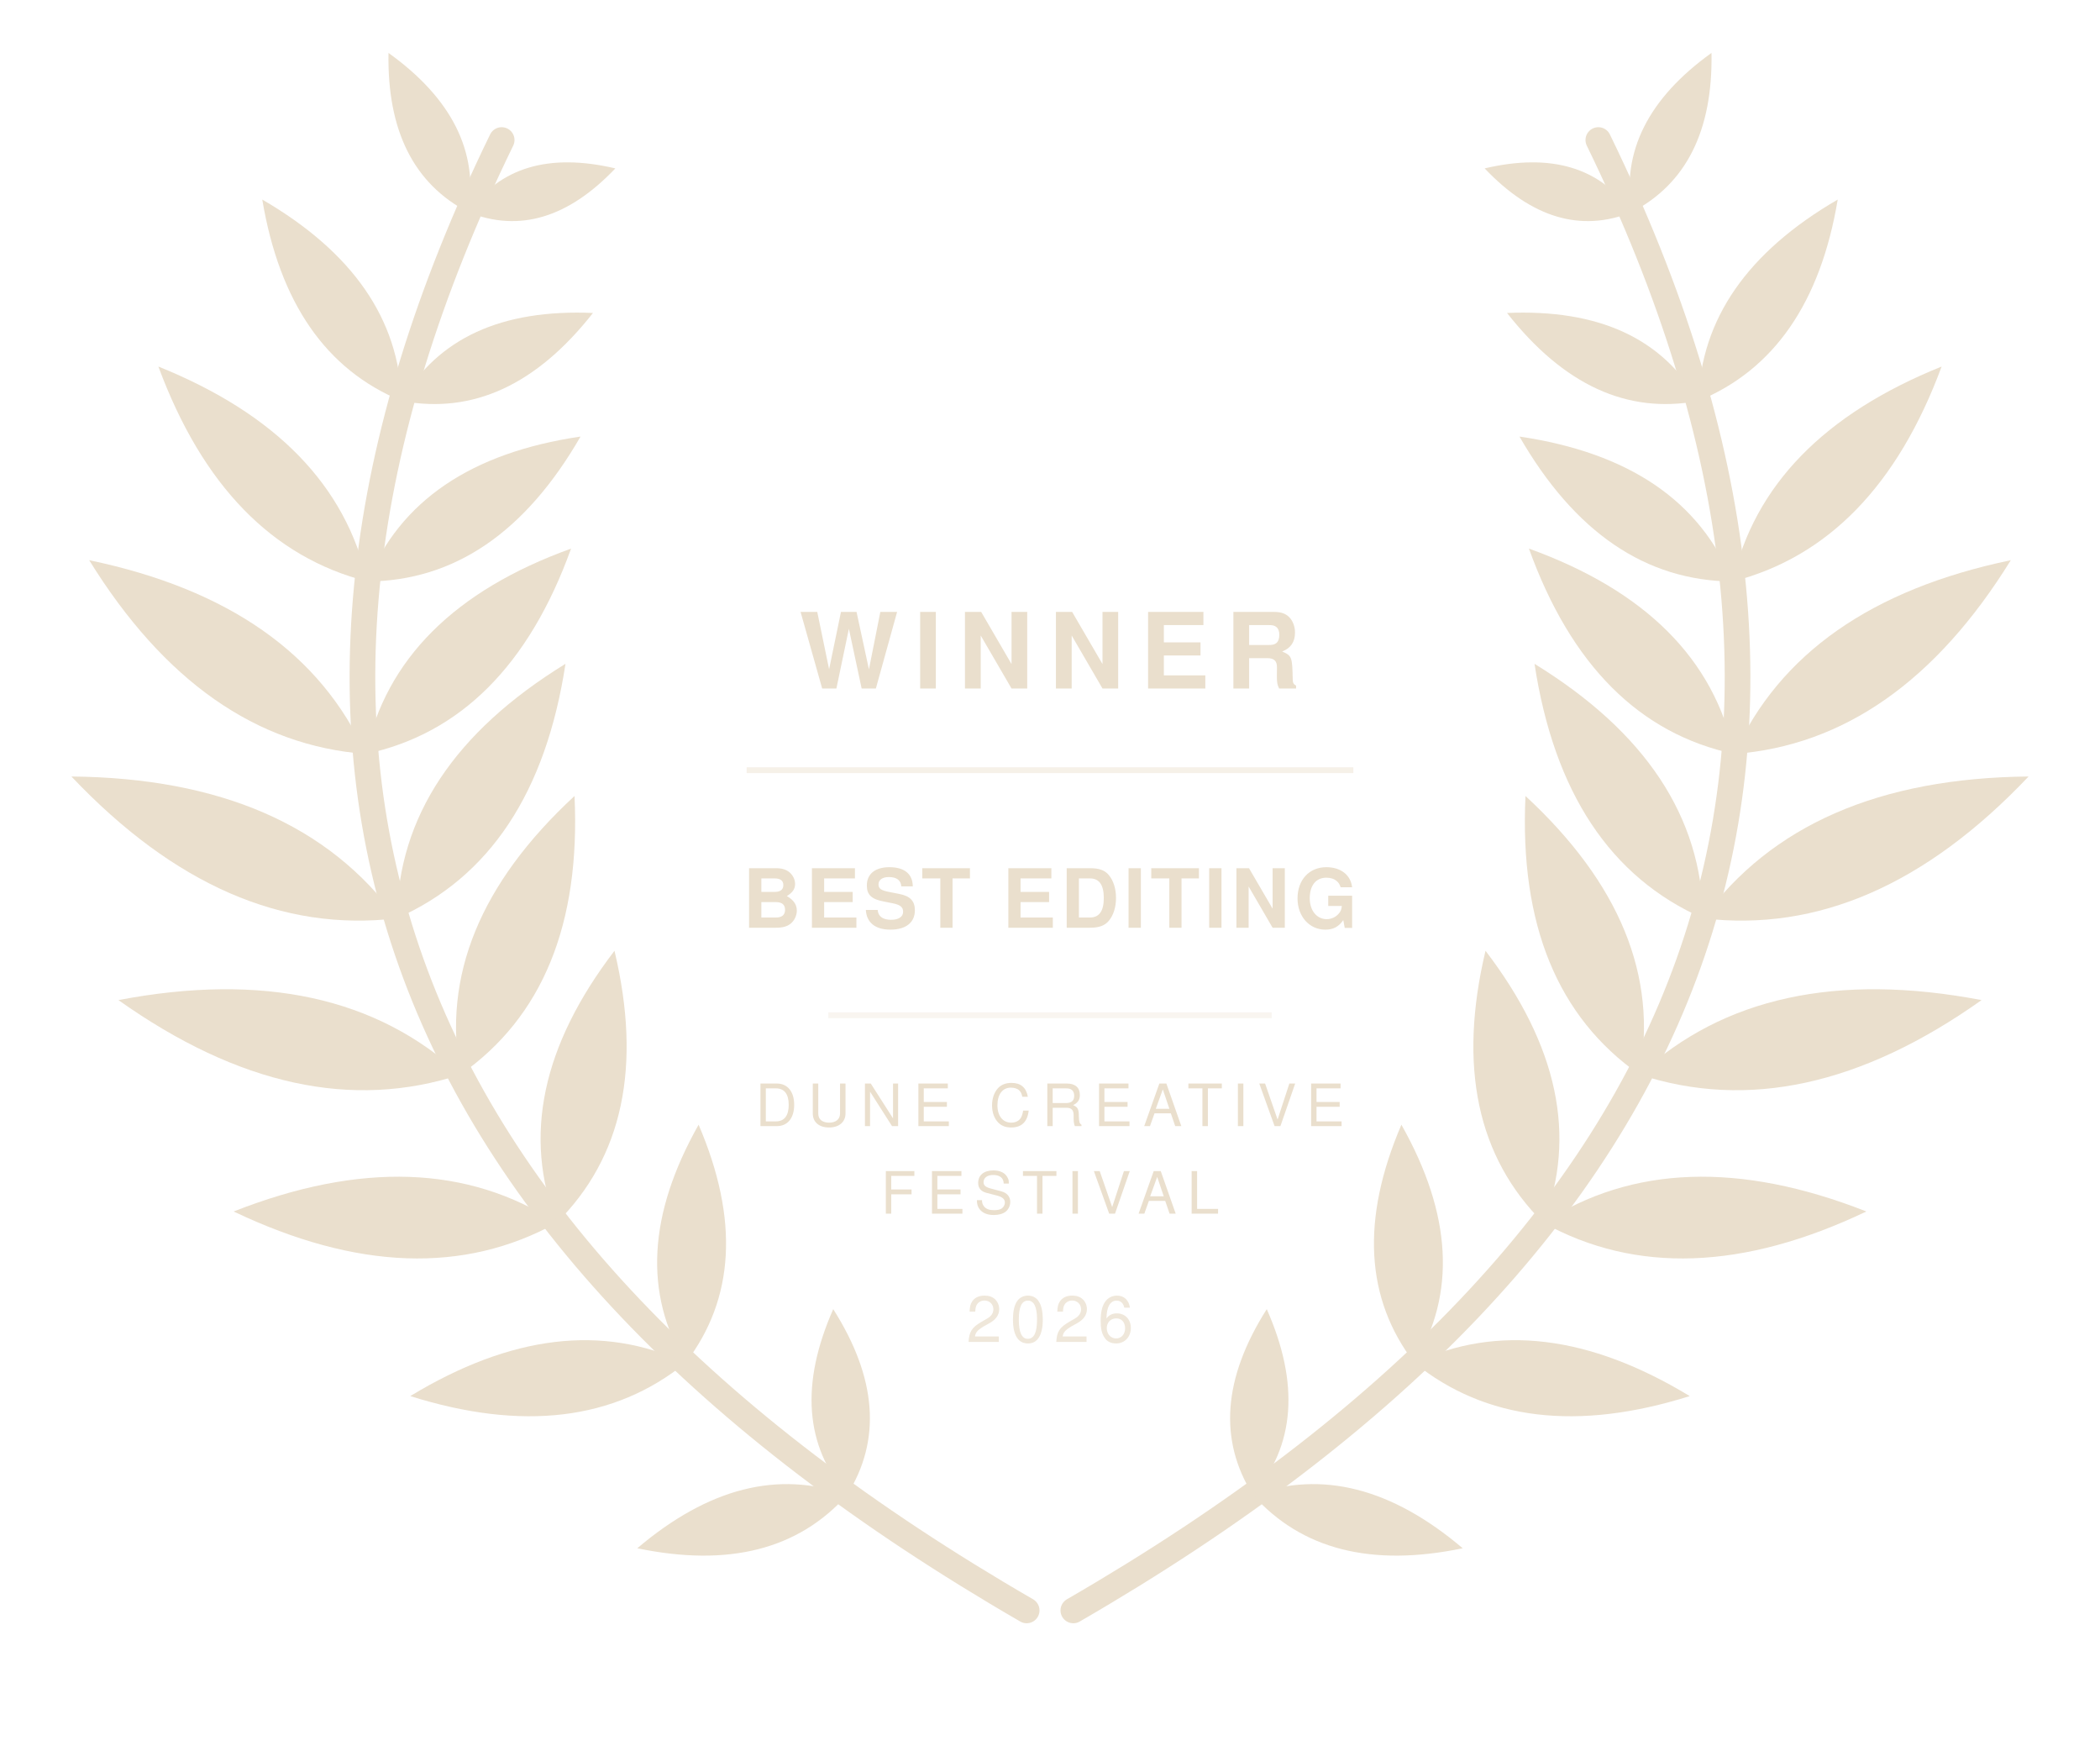
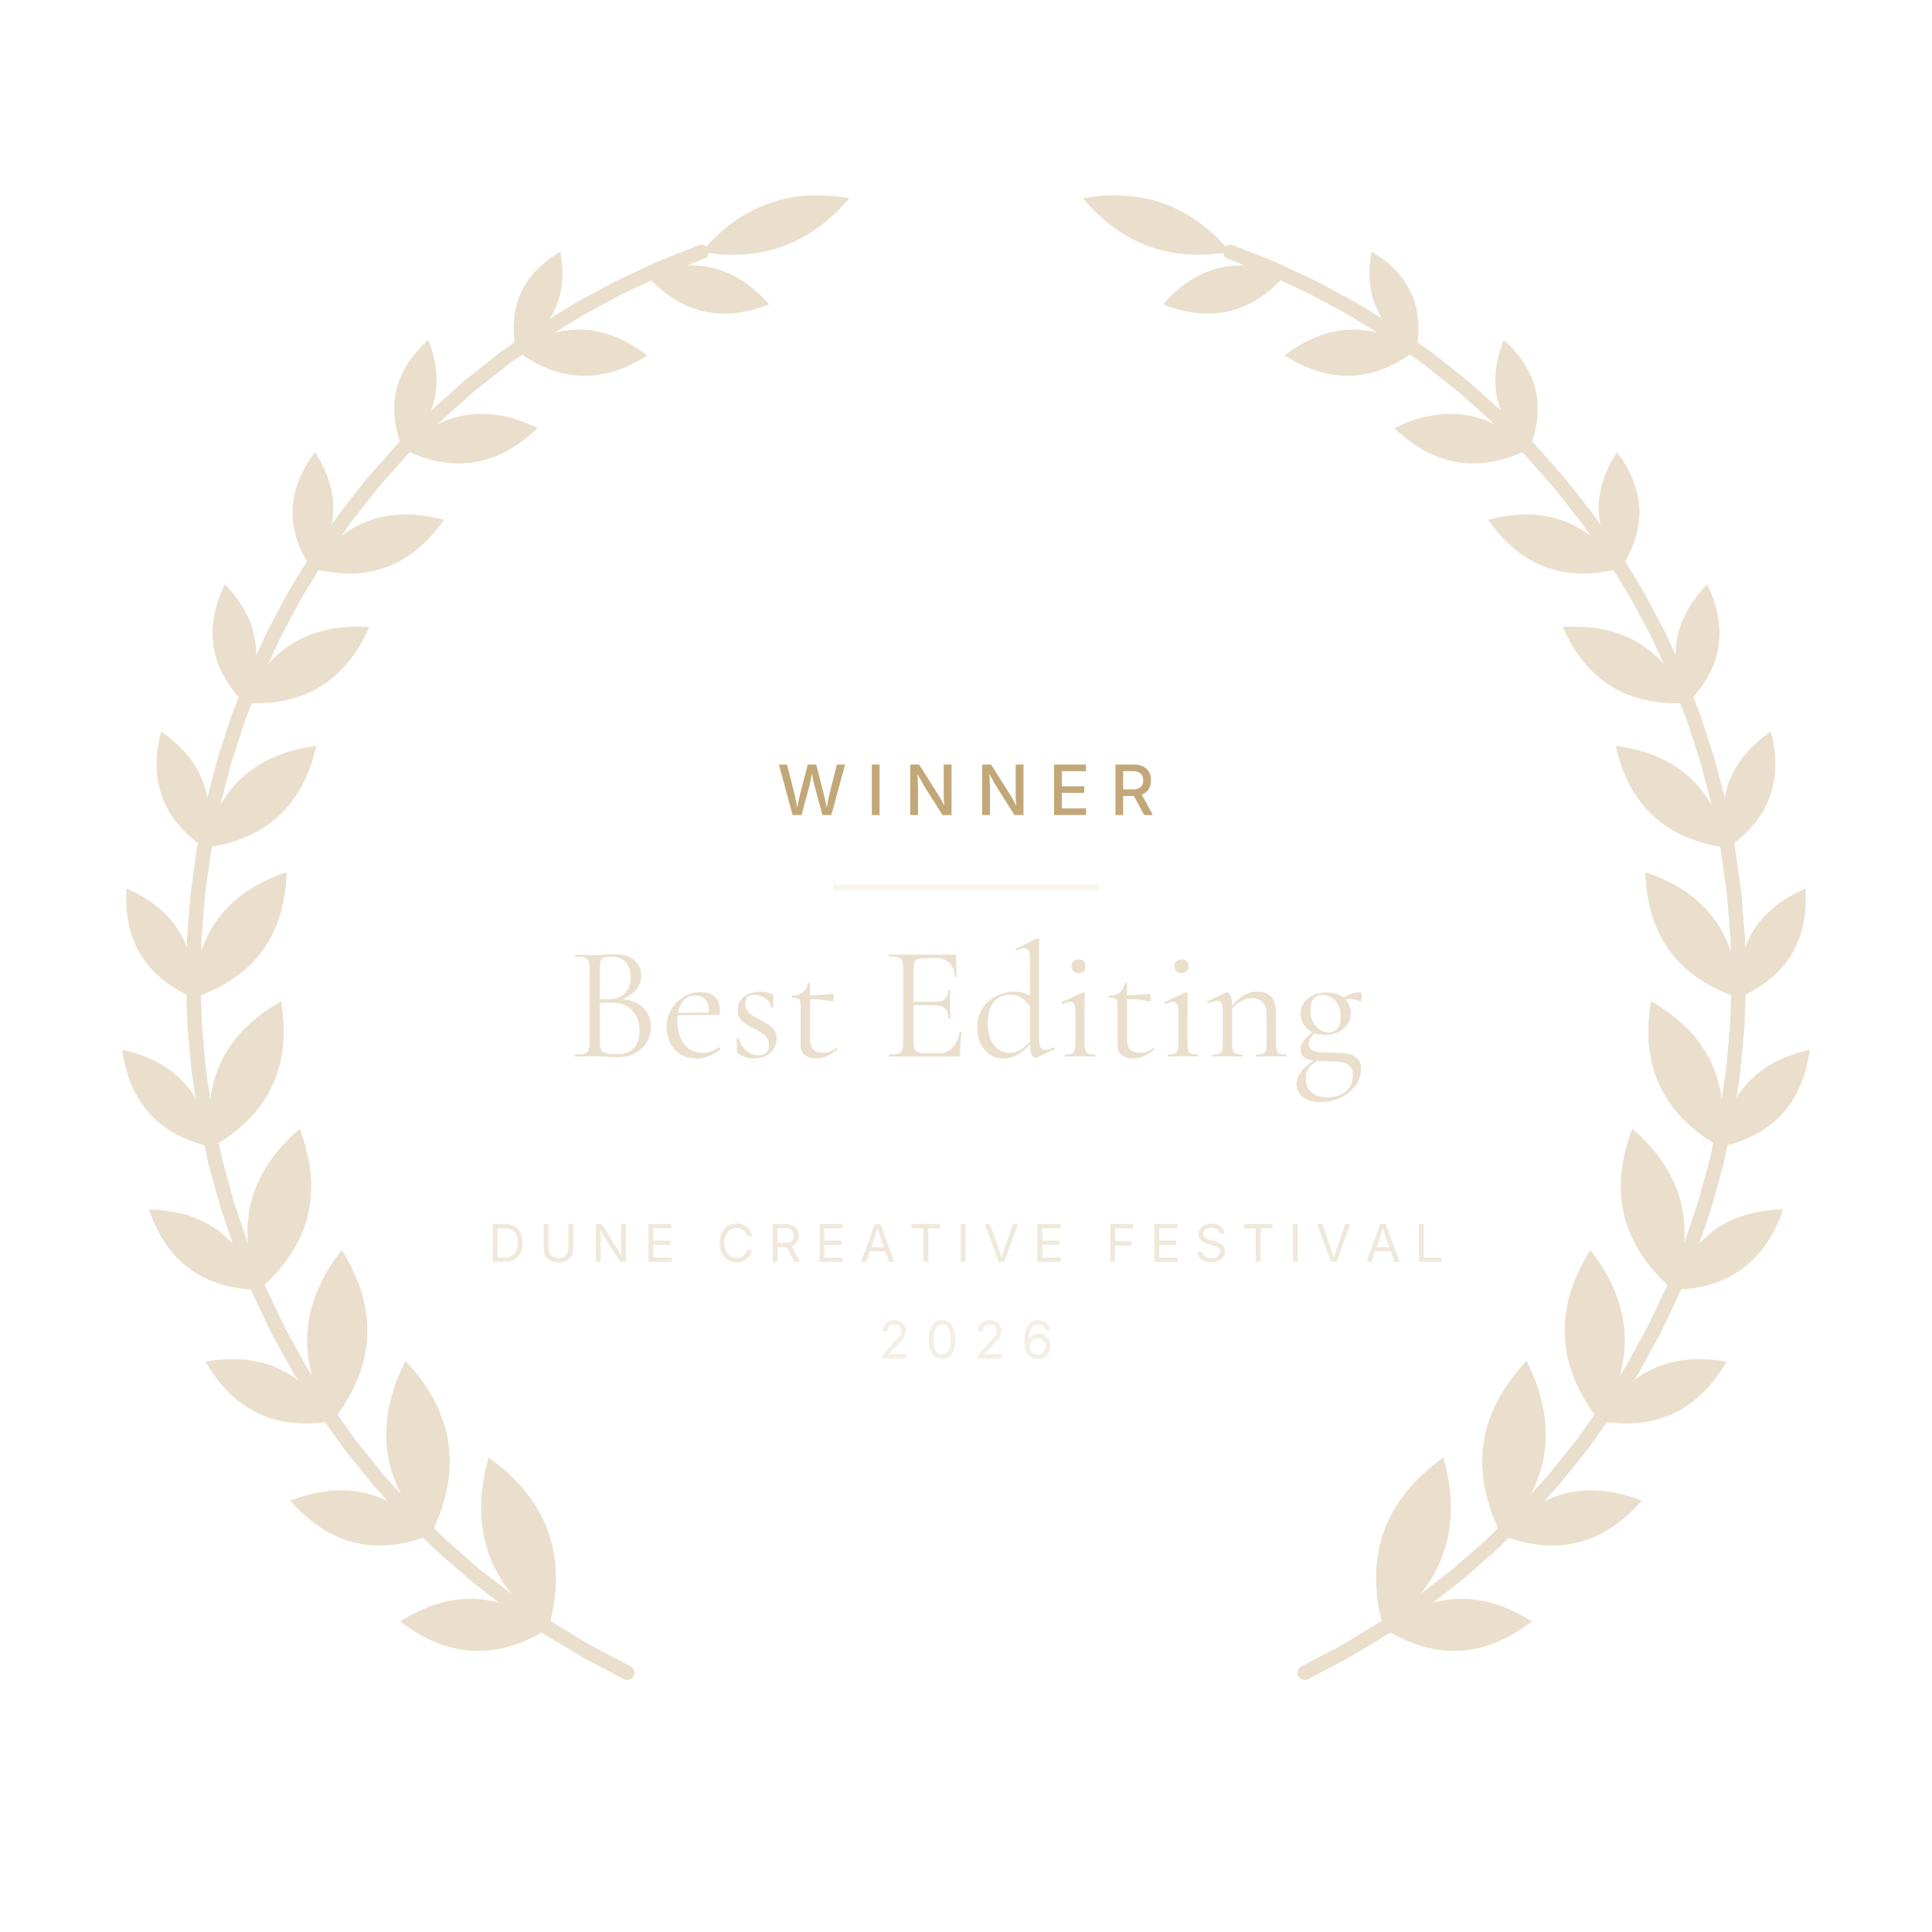
- <svg xmlns="http://www.w3.org/2000/svg" viewBox="0 0 360 300" role="img" aria-label="WINNER — Best Editing, DUNE CREATIVE FESTIVAL 2026">
-   <style>
-     text{text-anchor:middle;font-family:Helvetica,Arial,sans-serif;fill:currentColor}
-     .st{font-size:18px;font-weight:700;letter-spacing:2.6px}
-     .aw{font-size:14px;font-weight:700;letter-spacing:.7px}
-     .fe{font-size:10px;font-weight:400;letter-spacing:1.8px}
-     .yr{font-size:11px;font-weight:400;letter-spacing:1.4px;opacity:.75}
-   </style>
-   <g color="#EADFCD">
-     <path d="M176,276 Q10,180 86,24" fill="none" stroke="currentColor" stroke-width="4.4" stroke-linecap="round" />
-     <path d="M145.22,256.20 Q132.71,270.24 109.25,265.35 Q127.52,249.85 145.22,256.20Z" fill="currentColor" />
-     <path d="M145.22,256.20 Q134.36,243.57 142.84,224.37 Q154.08,242.09 145.22,256.20Z" fill="currentColor" />
-     <path d="M117.53,233.58 Q99.20,248.35 70.33,239.27 Q96.21,223.58 117.53,233.58Z" fill="currentColor" />
-     <path d="M117.53,233.58 Q106.76,215.79 119.76,192.76 Q130.18,217.07 117.53,233.58Z" fill="currentColor" />
-     <path d="M95.43,209.57 Q71.68,222.70 40.05,207.63 Q72.66,194.81 95.43,209.57Z" fill="currentColor" />
-     <path d="M95.43,209.57 Q86.76,187.26 105.34,162.95 Q112.42,192.71 95.43,209.57Z" fill="currentColor" />
-     <path d="M78.93,184.17 Q51.15,193.28 20.30,171.40 Q57.46,164.33 78.93,184.17Z" fill="currentColor" />
-     <path d="M78.93,184.17 Q74.26,158.84 98.49,136.42 Q100.03,169.40 78.93,184.17Z" fill="currentColor" />
-     <path d="M68.02,157.39 Q38.61,160.90 12.24,133.08 Q50.57,133.45 68.02,157.39Z" fill="currentColor" />
-     <path d="M68.02,157.39 Q68.43,131.29 96.94,113.77 Q91.89,146.85 68.02,157.39Z" fill="currentColor" />
-     <path d="M62.70,129.22 Q34.52,127.08 15.29,96.01 Q51.06,103.46 62.70,129.22Z" fill="currentColor" />
-     <path d="M62.70,129.22 Q67.91,104.85 97.90,94.02 Q87.07,124.02 62.70,129.22Z" fill="currentColor" />
-     <path d="M62.98,99.66 Q38.47,93.39 27.15,62.82 Q57.39,74.99 62.98,99.66Z" fill="currentColor" />
-     <path d="M62.98,99.66 Q71.35,78.97 99.52,74.82 Q85.30,99.49 62.98,99.66Z" fill="currentColor" />
-     <path d="M68.85,68.71 Q49.41,60.72 44.96,34.20 Q68.21,47.71 68.85,68.71Z" fill="currentColor" />
-     <path d="M68.85,68.71 Q78.13,52.62 101.65,53.64 Q87.11,72.15 68.85,68.71Z" fill="currentColor" />
-     <path d="M80.31,36.38 Q66.25,29.08 66.60,9.07 Q82.86,20.75 80.31,36.38Z" fill="currentColor" />
-     <path d="M80.31,36.38 Q88.38,24.85 105.49,28.86 Q93.38,41.59 80.31,36.38Z" fill="currentColor" />
-     <g transform="translate(360,0) scale(-1,1)">
-       <path d="M176,276 Q10,180 86,24" fill="none" stroke="currentColor" stroke-width="4.4" stroke-linecap="round" />
-       <path d="M145.22,256.20 Q132.71,270.24 109.25,265.35 Q127.52,249.85 145.22,256.20Z" fill="currentColor" />
-       <path d="M145.22,256.20 Q134.36,243.57 142.84,224.37 Q154.08,242.09 145.22,256.20Z" fill="currentColor" />
-       <path d="M117.53,233.58 Q99.20,248.35 70.33,239.27 Q96.21,223.58 117.53,233.58Z" fill="currentColor" />
-       <path d="M117.53,233.58 Q106.76,215.79 119.76,192.76 Q130.18,217.07 117.53,233.58Z" fill="currentColor" />
-       <path d="M95.43,209.57 Q71.68,222.70 40.05,207.63 Q72.66,194.81 95.43,209.57Z" fill="currentColor" />
-       <path d="M95.43,209.57 Q86.76,187.26 105.34,162.95 Q112.42,192.71 95.43,209.57Z" fill="currentColor" />
-       <path d="M78.93,184.17 Q51.15,193.28 20.30,171.40 Q57.46,164.33 78.93,184.17Z" fill="currentColor" />
-       <path d="M78.93,184.17 Q74.26,158.84 98.49,136.42 Q100.03,169.40 78.93,184.17Z" fill="currentColor" />
-       <path d="M68.02,157.39 Q38.61,160.90 12.24,133.08 Q50.57,133.45 68.02,157.39Z" fill="currentColor" />
-       <path d="M68.02,157.39 Q68.43,131.29 96.94,113.77 Q91.89,146.85 68.02,157.39Z" fill="currentColor" />
-       <path d="M62.70,129.22 Q34.52,127.08 15.29,96.01 Q51.06,103.46 62.70,129.22Z" fill="currentColor" />
-       <path d="M62.70,129.22 Q67.91,104.85 97.90,94.02 Q87.07,124.02 62.70,129.22Z" fill="currentColor" />
-       <path d="M62.98,99.66 Q38.47,93.39 27.15,62.82 Q57.39,74.99 62.98,99.66Z" fill="currentColor" />
-       <path d="M62.98,99.66 Q71.35,78.97 99.52,74.82 Q85.30,99.49 62.98,99.66Z" fill="currentColor" />
-       <path d="M68.85,68.71 Q49.41,60.72 44.96,34.20 Q68.21,47.71 68.85,68.71Z" fill="currentColor" />
-       <path d="M68.85,68.71 Q78.13,52.62 101.65,53.64 Q87.11,72.15 68.85,68.71Z" fill="currentColor" />
-       <path d="M80.31,36.38 Q66.25,29.08 66.60,9.07 Q82.86,20.75 80.31,36.38Z" fill="currentColor" />
-       <path d="M80.31,36.38 Q88.38,24.85 105.49,28.86 Q93.38,41.59 80.31,36.38Z" fill="currentColor" />
-     </g>
-     <text x="180" y="118" class="st">WINNER</text>
-     <line x1="128" y1="132" x2="232" y2="132" stroke="currentColor" stroke-width="1" opacity=".45" />
-     <text x="180" y="159" class="aw">BEST EDITING</text>
-     <line x1="142" y1="174" x2="218" y2="174" stroke="currentColor" stroke-width="1" opacity=".3" />
-     <text x="180" y="193" class="fe">DUNE CREATIVE</text>
-     <text x="180" y="208" class="fe">FESTIVAL</text>
-     <text x="180" y="230" class="yr">2026</text>
-   </g>
+ <svg xmlns="http://www.w3.org/2000/svg" viewBox="0 0 320 320" role="img" aria-label="Winner, Best Editing, Dune Creative Festival 2026">
+   <path d="M103.89,277.05 L97.26,273.57 L90.85,269.71 L84.67,265.49 L78.75,260.91 L73.11,255.99 L67.77,250.76 L62.74,245.21 L58.04,239.39 L53.70,233.30 L49.71,226.96 L46.10,220.41 L42.89,213.65 L40.07,206.72 L37.66,199.64 L35.67,192.42 L34.10,185.11 L32.97,177.71 L32.27,170.26 L32.00,162.78 L32.18,155.30 L32.79,147.84 L33.83,140.43 L35.31,133.10 L37.21,125.86 L39.53,118.75 L42.26,111.78 L45.40,104.99 L48.93,98.39 L52.83,92.01 L57.11,85.86 L61.73,79.98 L66.69,74.38 L71.97,69.08 L77.55,64.09 L83.41,59.44 L89.54,55.14 L95.90,51.20 L102.49,47.65 L109.27,44.48 L116.22,41.72" fill="none" stroke="#EADFCD" stroke-width="2.4" stroke-linecap="round" />
+   <path d="M90.85,269.71 Q95.80,252.09 80.93,241.40 Q75.98,259.03 90.85,269.71Z" fill="#EADFCD" />
+   <path d="M90.85,269.71 Q78.97,260.53 66.28,268.55 Q78.16,277.73 90.85,269.71Z" fill="#EADFCD" />
+   <path d="M71.30,254.28 Q79.34,238.39 67.17,225.39 Q59.12,241.28 71.30,254.28Z" fill="#EADFCD" />
+   <path d="M71.30,254.28 Q61.69,243.28 48.07,248.55 Q57.68,259.55 71.30,254.28Z" fill="#EADFCD" />
+   <path d="M55.11,235.36 Q65.77,221.72 56.61,207.03 Q45.94,220.67 55.11,235.36Z" fill="#EADFCD" />
+   <path d="M55.11,235.36 Q48.01,223.06 34.03,225.52 Q41.12,237.81 55.11,235.36Z" fill="#EADFCD" />
+   <path d="M42.89,213.65 Q55.61,202.67 49.64,186.95 Q36.92,197.94 42.89,213.65Z" fill="#EADFCD" />
+   <path d="M42.89,213.65 Q38.44,200.60 24.66,200.31 Q29.10,213.36 42.89,213.65Z" fill="#EADFCD" />
+   <path d="M35.10,190.00 Q49.28,181.93 46.55,165.84 Q32.37,173.91 35.10,190.00Z" fill="#EADFCD" />
+   <path d="M35.10,190.00 Q33.32,176.74 20.25,173.87 Q22.03,187.13 35.10,190.00Z" fill="#EADFCD" />
+   <path d="M32.04,165.28 Q47.04,160.27 47.47,144.46 Q32.47,149.47 32.04,165.28Z" fill="#EADFCD" />
+   <path d="M32.04,165.28 Q32.84,152.33 20.95,147.16 Q20.15,160.10 32.04,165.28Z" fill="#EADFCD" />
+   <path d="M33.83,140.43 Q49.02,138.49 52.39,123.55 Q37.20,125.49 33.83,140.43Z" fill="#EADFCD" />
+   <path d="M33.83,140.43 Q37.01,128.29 26.69,121.14 Q23.51,133.28 33.83,140.43Z" fill="#EADFCD" />
+   <path d="M40.40,116.41 Q55.18,117.40 61.17,103.86 Q46.39,102.86 40.40,116.41Z" fill="#EADFCD" />
+   <path d="M40.40,116.41 Q45.69,105.48 37.24,96.76 Q31.94,107.69 40.40,116.41Z" fill="#EADFCD" />
+   <path d="M51.49,94.11 Q65.31,97.82 73.53,86.10 Q59.71,82.39 51.49,94.11Z" fill="#EADFCD" />
+   <path d="M51.49,94.11 Q58.56,84.74 52.17,74.89 Q45.10,84.26 51.49,94.11Z" fill="#EADFCD" />
+   <path d="M66.69,74.38 Q79.09,80.48 89.06,70.91 Q76.66,64.82 66.69,74.38Z" fill="#EADFCD" />
+   <path d="M66.69,74.38 Q75.14,66.83 70.93,56.31 Q62.49,63.86 66.69,74.38Z" fill="#EADFCD" />
+   <path d="M85.43,57.97 Q96.01,66.05 107.23,58.87 Q96.64,50.79 85.43,57.97Z" fill="#EADFCD" />
+   <path d="M85.43,57.97 Q94.82,52.40 92.81,41.67 Q83.41,47.23 85.43,57.97Z" fill="#EADFCD" />
+   <path d="M106.99,45.49 Q115.48,55.10 127.40,50.41 Q118.92,40.81 106.99,45.49Z" fill="#EADFCD" />
+   <path d="M116.22,41.72 Q131.00,44.32 140.65,32.83 Q125.87,30.23 116.22,41.72Z" fill="#EADFCD" />
+   <path d="M216.11,277.05 L222.74,273.57 L229.15,269.71 L235.33,265.49 L241.25,260.91 L246.89,255.99 L252.23,250.76 L257.26,245.21 L261.96,239.39 L266.30,233.30 L270.29,226.96 L273.90,220.41 L277.11,213.65 L279.93,206.72 L282.34,199.64 L284.33,192.42 L285.90,185.11 L287.03,177.71 L287.73,170.26 L288.00,162.78 L287.82,155.30 L287.21,147.84 L286.17,140.43 L284.69,133.10 L282.79,125.86 L280.47,118.75 L277.74,111.78 L274.60,104.99 L271.07,98.39 L267.17,92.01 L262.89,85.86 L258.27,79.98 L253.31,74.38 L248.03,69.08 L242.45,64.09 L236.59,59.44 L230.46,55.14 L224.10,51.20 L217.51,47.65 L210.73,44.48 L203.78,41.72" fill="none" stroke="#EADFCD" stroke-width="2.4" stroke-linecap="round" />
+   <path d="M229.15,269.71 Q244.02,259.03 239.07,241.40 Q224.20,252.09 229.15,269.71Z" fill="#EADFCD" />
+   <path d="M229.15,269.71 Q241.84,277.73 253.72,268.55 Q241.03,260.53 229.15,269.71Z" fill="#EADFCD" />
+   <path d="M248.70,254.28 Q260.88,241.28 252.83,225.39 Q240.66,238.39 248.70,254.28Z" fill="#EADFCD" />
+   <path d="M248.70,254.28 Q262.32,259.55 271.93,248.55 Q258.31,243.28 248.70,254.28Z" fill="#EADFCD" />
+   <path d="M264.89,235.36 Q274.06,220.67 263.39,207.03 Q254.23,221.72 264.89,235.36Z" fill="#EADFCD" />
+   <path d="M264.89,235.36 Q278.88,237.81 285.97,225.52 Q271.99,223.06 264.89,235.36Z" fill="#EADFCD" />
+   <path d="M277.11,213.65 Q283.08,197.94 270.36,186.95 Q264.39,202.67 277.11,213.65Z" fill="#EADFCD" />
+   <path d="M277.11,213.65 Q290.90,213.36 295.34,200.31 Q281.56,200.60 277.11,213.65Z" fill="#EADFCD" />
+   <path d="M284.90,190.00 Q287.63,173.91 273.45,165.84 Q270.72,181.93 284.90,190.00Z" fill="#EADFCD" />
+   <path d="M284.90,190.00 Q297.97,187.13 299.75,173.87 Q286.68,176.74 284.90,190.00Z" fill="#EADFCD" />
+   <path d="M287.96,165.28 Q287.53,149.47 272.53,144.46 Q272.96,160.27 287.96,165.28Z" fill="#EADFCD" />
+   <path d="M287.96,165.28 Q299.85,160.10 299.05,147.16 Q287.16,152.33 287.96,165.28Z" fill="#EADFCD" />
+   <path d="M286.17,140.43 Q282.80,125.49 267.61,123.55 Q270.98,138.49 286.17,140.43Z" fill="#EADFCD" />
+   <path d="M286.17,140.43 Q296.49,133.28 293.31,121.14 Q282.99,128.29 286.17,140.43Z" fill="#EADFCD" />
+   <path d="M279.60,116.41 Q273.61,102.86 258.83,103.86 Q264.82,117.40 279.60,116.41Z" fill="#EADFCD" />
+   <path d="M279.60,116.41 Q288.06,107.69 282.76,96.76 Q274.31,105.48 279.60,116.41Z" fill="#EADFCD" />
+   <path d="M268.51,94.11 Q260.29,82.39 246.47,86.10 Q254.69,97.82 268.51,94.11Z" fill="#EADFCD" />
+   <path d="M268.51,94.11 Q274.90,84.26 267.83,74.89 Q261.44,84.74 268.51,94.11Z" fill="#EADFCD" />
+   <path d="M253.31,74.38 Q243.34,64.82 230.94,70.91 Q240.91,80.48 253.31,74.38Z" fill="#EADFCD" />
+   <path d="M253.31,74.38 Q257.51,63.86 249.07,56.31 Q244.86,66.83 253.31,74.38Z" fill="#EADFCD" />
+   <path d="M234.57,57.97 Q223.36,50.79 212.77,58.87 Q223.99,66.05 234.57,57.97Z" fill="#EADFCD" />
+   <path d="M234.57,57.97 Q236.59,47.23 227.19,41.67 Q225.18,52.40 234.57,57.97Z" fill="#EADFCD" />
+   <path d="M213.01,45.49 Q201.08,40.81 192.60,50.41 Q204.52,55.10 213.01,45.49Z" fill="#EADFCD" />
+   <path d="M203.78,41.72 Q194.13,30.23 179.35,32.83 Q189.00,44.32 203.78,41.72Z" fill="#EADFCD" />
+   <path d="M131.28 135.0H132.763L134.088 130.042C134.251 129.424 134.363 128.806 134.487 128.121C134.61 128.846 134.739 129.48 134.885 130.042L136.216 135.0H137.693L139.973 126.633H138.614L137.407 131.429C137.232 132.159 137.075 132.956 136.929 133.748C136.772 132.956 136.615 132.159 136.424 131.429L135.194 126.633H133.79L132.549 131.429C132.358 132.164 132.196 132.973 132.044 133.781C131.904 132.973 131.746 132.164 131.567 131.429L130.359 126.633H129.012ZM145.686 126.633H144.406V135.0H145.686ZM150.759 135.0H152.056V130.536C152.056 130.104 152.011 129.239 151.961 128.189C152.567 129.312 152.887 129.89 153.297 130.547L156.121 135.0H157.604V126.633H156.307V131.395C156.307 131.878 156.329 132.658 156.391 133.467C156.02 132.664 155.644 132.03 155.386 131.614L152.236 126.633H150.759ZM162.677 135.0H163.974V130.536C163.974 130.104 163.929 129.239 163.879 128.189C164.485 129.312 164.805 129.89 165.215 130.547L168.039 135.0H169.522V126.633H168.225V131.395C168.225 131.878 168.247 132.658 168.309 133.467C167.938 132.664 167.562 132.03 167.304 131.614L164.154 126.633H162.677ZM174.595 135.0H179.896V133.899H175.875V131.322H179.581V130.227H175.875V127.734H179.862V126.633H174.595ZM184.75 135.0H186.03V131.839H187.737C187.759 131.839 187.788 131.839 187.81 131.839L189.506 135.0H190.96L189.118 131.62C190.135 131.238 190.646 130.384 190.646 129.261C190.646 127.717 189.685 126.633 187.748 126.633H184.75ZM186.03 130.744V127.728H187.602C188.838 127.728 189.349 128.318 189.349 129.261C189.349 130.199 188.838 130.744 187.613 130.744Z" fill="#C2A878" />
+   <line x1="138" y1="147.0" x2="182" y2="147.0" stroke="#EADFCD" stroke-opacity=".35" stroke-width="1" />
+   <path d="M102.206 165.766 102.504 165.469Q104.096 165.469 105.298 166.063Q106.499 166.657 107.161 167.683Q107.822 168.709 107.822 170.032Q107.822 171.463 107.12 172.624Q106.418 173.785 105.19 174.447Q103.962 175.108 102.45 175.108Q101.585 175.108 100.492 175.027Q99.398 174.946 98.48 174.946Q97.59 174.946 96.766 174.973Q95.942 175.0 95.267 175.0Q95.213 175.0 95.213 174.838Q95.213 174.676 95.267 174.676Q96.239 174.676 96.752 174.541Q97.266 174.406 97.454 174.001Q97.644 173.596 97.644 172.813V160.312Q97.644 159.529 97.468 159.137Q97.292 158.746 96.793 158.598Q96.293 158.449 95.322 158.449Q95.24 158.449 95.24 158.287Q95.24 158.125 95.322 158.125Q95.969 158.125 96.779 158.166Q97.59 158.206 98.48 158.206Q99.182 158.206 100.1 158.125Q101.019 158.044 101.666 158.044Q103.26 158.044 104.258 158.517Q105.257 158.989 105.73 159.799Q106.203 160.609 106.203 161.608Q106.203 163.147 105.082 164.227Q103.962 165.307 102.206 165.766ZM101.072 158.449Q100.451 158.449 100.073 158.557Q99.695 158.665 99.534 159.056Q99.371 159.448 99.371 160.366V165.658L98.507 165.442Q99.371 165.496 99.939 165.51Q100.505 165.523 100.587 165.523Q102.665 165.523 103.556 164.457Q104.447 163.39 104.447 161.824Q104.447 160.879 104.11 160.109Q103.772 159.34 103.043 158.894Q102.314 158.449 101.072 158.449ZM102.044 174.622Q104.069 174.622 105.001 173.583Q105.933 172.543 105.933 170.707Q105.933 168.682 104.745 167.386Q103.556 166.09 101.423 166.09Q100.748 166.063 100.033 166.09Q99.317 166.117 98.588 166.225L99.371 165.928V172.813Q99.371 173.461 99.56 173.866Q99.749 174.271 100.33 174.447Q100.91 174.622 102.044 174.622ZM115.355 175.324Q113.736 175.324 112.629 174.582Q111.521 173.839 110.968 172.651Q110.414 171.463 110.414 170.14Q110.414 168.493 111.17 167.183Q111.926 165.874 113.236 165.105Q114.545 164.335 116.111 164.335Q117.65 164.335 118.447 165.145Q119.243 165.955 119.243 167.413Q119.243 167.764 119.176 167.94Q119.108 168.115 118.919 168.115H117.407Q117.516 166.468 116.922 165.671Q116.328 164.875 115.221 164.875Q113.789 164.875 112.993 166.009Q112.197 167.143 112.197 169.114Q112.197 170.653 112.683 171.841Q113.168 173.029 114.113 173.704Q115.058 174.379 116.408 174.379Q117.326 174.379 117.921 174.109Q118.514 173.839 119.108 173.488Q119.162 173.434 119.257 173.555Q119.352 173.677 119.297 173.758Q118.352 174.595 117.367 174.959Q116.381 175.324 115.355 175.324ZM111.71 168.142 111.683 167.791 117.812 167.683V168.115ZM123.428 166.225Q123.428 166.927 123.793 167.413Q124.157 167.899 124.711 168.237Q125.264 168.574 125.885 168.898Q126.587 169.249 127.208 169.641Q127.829 170.032 128.234 170.586Q128.639 171.139 128.639 172.03Q128.639 172.894 128.207 173.637Q127.775 174.379 126.925 174.838Q126.075 175.297 124.832 175.297Q124.157 175.297 123.536 175.121Q122.915 174.946 122.24 174.487Q122.186 174.433 122.132 174.352Q122.078 174.271 122.078 174.163L122.025 172.057Q122.025 171.976 122.173 171.963Q122.322 171.949 122.349 172.03Q122.672 172.948 123.159 173.555Q123.644 174.163 124.266 174.474Q124.886 174.784 125.588 174.784Q126.453 174.784 126.925 174.352Q127.397 173.92 127.37 173.083Q127.343 172.3 126.965 171.814Q126.587 171.328 126.034 170.99Q125.48 170.653 124.886 170.356Q124.212 170.032 123.604 169.668Q122.996 169.303 122.605 168.736Q122.213 168.169 122.213 167.251Q122.213 166.198 122.754 165.536Q123.293 164.875 124.13 164.565Q124.968 164.254 125.885 164.254Q126.398 164.254 126.885 164.335Q127.37 164.416 127.856 164.659Q128.1 164.74 128.1 164.956Q128.1 165.388 128.072 165.861Q128.046 166.333 128.046 166.927Q128.046 166.981 127.883 166.981Q127.721 166.981 127.721 166.927Q127.721 166.306 127.29 165.82Q126.858 165.334 126.209 165.05Q125.561 164.767 124.913 164.767Q124.266 164.767 123.847 165.118Q123.428 165.469 123.428 166.225ZM135.2 175.324Q134.552 175.324 133.958 175.122Q133.364 174.919 132.986 174.433Q132.608 173.947 132.608 173.11V166.765Q132.608 166.117 132.527 165.793Q132.446 165.469 132.149 165.375Q131.852 165.28 131.231 165.28Q131.123 165.28 131.123 165.105Q131.123 164.929 131.231 164.929Q132.311 164.902 133.0 164.335Q133.688 163.768 133.769 162.877Q133.769 162.796 133.972 162.796Q134.174 162.796 134.174 162.877V172.192Q134.174 173.299 134.728 173.839Q135.281 174.379 136.307 174.379Q137.009 174.379 137.563 174.149Q138.116 173.92 138.467 173.623Q138.575 173.569 138.67 173.69Q138.764 173.812 138.656 173.893Q137.657 174.649 136.861 174.987Q136.064 175.324 135.2 175.324ZM137.819 165.901Q136.766 165.631 135.794 165.55Q134.822 165.469 133.715 165.469V164.875Q134.795 164.875 135.794 164.794Q136.793 164.713 137.927 164.605Q137.981 164.605 138.049 164.794Q138.116 164.983 138.116 165.253Q138.116 165.442 138.022 165.685Q137.927 165.928 137.819 165.901ZM158.582 175.0H147.269Q147.215 175.0 147.215 174.838Q147.215 174.676 147.269 174.676Q148.268 174.676 148.754 174.541Q149.24 174.406 149.416 174.001Q149.591 173.596 149.591 172.813V160.312Q149.591 159.529 149.416 159.137Q149.24 158.746 148.754 158.598Q148.268 158.449 147.269 158.449Q147.215 158.449 147.215 158.287Q147.215 158.125 147.269 158.125H158.123Q158.366 158.125 158.366 158.368L158.42 161.689Q158.42 161.77 158.272 161.784Q158.123 161.797 158.123 161.716Q158.042 160.258 157.246 159.475Q156.449 158.692 155.18 158.692H153.533Q152.615 158.692 152.143 158.827Q151.67 158.962 151.495 159.34Q151.319 159.718 151.319 160.447V172.705Q151.319 173.407 151.495 173.785Q151.67 174.163 152.116 174.298Q152.561 174.433 153.452 174.433H155.612Q156.908 174.433 157.786 173.501Q158.663 172.57 158.933 170.977Q158.933 170.896 159.095 170.923Q159.257 170.95 159.257 171.031Q159.149 171.733 159.082 172.732Q159.014 173.731 159.014 174.595Q159.014 175.0 158.582 175.0ZM157.07 168.709Q157.07 167.521 156.49 167.008Q155.909 166.495 154.559 166.495H150.509V165.928H154.64Q155.936 165.928 156.49 165.483Q157.043 165.037 157.043 164.038Q157.043 163.984 157.205 163.984Q157.367 163.984 157.367 164.038Q157.367 164.848 157.354 165.293Q157.34 165.739 157.34 166.225Q157.34 166.846 157.367 167.44Q157.394 168.034 157.394 168.709Q157.394 168.763 157.232 168.763Q157.07 168.763 157.07 168.709ZM166.061 175.351Q164.954 175.351 163.982 174.703Q163.01 174.055 162.43 172.907Q161.849 171.76 161.849 170.194Q161.849 168.655 162.43 167.534Q163.01 166.414 163.928 165.685Q164.846 164.956 165.926 164.591Q167.006 164.227 168.005 164.227Q168.95 164.227 169.787 164.551Q170.624 164.875 171.299 165.442L171.002 167.251Q170.327 166.198 169.49 165.483Q168.653 164.767 167.276 164.767Q165.629 164.767 164.617 165.941Q163.604 167.116 163.604 169.384Q163.604 170.923 164.063 172.043Q164.522 173.164 165.332 173.772Q166.142 174.379 167.114 174.379Q168.329 174.379 169.274 173.704Q170.219 173.029 171.056 172.084L171.272 172.273Q170.705 172.921 169.949 173.637Q169.193 174.352 168.235 174.851Q167.276 175.351 166.061 175.351ZM172.109 155.641V172.03Q172.109 173.002 172.325 173.434Q172.541 173.866 173.081 173.866Q173.351 173.866 173.716 173.798Q174.08 173.731 174.485 173.488Q174.62 173.434 174.688 173.582Q174.755 173.731 174.647 173.785L171.677 175.189Q171.569 175.243 171.461 175.243Q171.137 175.243 170.867 174.622Q170.597 174.001 170.597 172.813V158.881Q170.597 157.909 170.408 157.477Q170.219 157.045 169.706 157.045Q169.463 157.045 169.18 157.139Q168.896 157.234 168.464 157.423Q168.356 157.477 168.289 157.315Q168.221 157.153 168.302 157.126L171.731 155.452Q171.785 155.425 171.866 155.425Q171.947 155.425 172.028 155.493Q172.109 155.56 172.109 155.641ZM176.402 175.0Q176.348 175.0 176.348 174.838Q176.348 174.676 176.402 174.676Q177.455 174.676 177.793 174.311Q178.13 173.947 178.13 172.813V167.764Q178.13 166.819 177.941 166.373Q177.752 165.928 177.239 165.928Q177.023 165.928 176.726 166.022Q176.429 166.117 176.024 166.306Q175.916 166.333 175.849 166.185Q175.781 166.036 175.862 165.982L179.372 164.362Q179.453 164.335 179.48 164.335Q179.534 164.335 179.615 164.403Q179.696 164.47 179.696 164.551Q179.696 164.767 179.669 165.604Q179.642 166.441 179.642 167.737V172.813Q179.642 173.947 179.953 174.311Q180.263 174.676 181.343 174.676Q181.424 174.676 181.424 174.838Q181.424 175.0 181.343 175.0Q180.857 175.0 180.223 174.973Q179.588 174.946 178.886 174.946Q178.184 174.946 177.55 174.973Q176.915 175.0 176.402 175.0ZM178.67 161.176Q178.13 161.176 177.806 160.879Q177.482 160.582 177.482 160.042Q177.482 159.502 177.806 159.205Q178.13 158.908 178.67 158.908Q179.21 158.908 179.507 159.205Q179.804 159.502 179.804 160.042Q179.804 161.176 178.67 161.176ZM187.688 175.324Q187.04 175.324 186.446 175.122Q185.852 174.919 185.474 174.433Q185.096 173.947 185.096 173.11V166.765Q185.096 166.117 185.015 165.793Q184.934 165.469 184.637 165.375Q184.34 165.28 183.719 165.28Q183.611 165.28 183.611 165.105Q183.611 164.929 183.719 164.929Q184.799 164.902 185.488 164.335Q186.176 163.768 186.257 162.877Q186.257 162.796 186.46 162.796Q186.662 162.796 186.662 162.877V172.192Q186.662 173.299 187.216 173.839Q187.769 174.379 188.795 174.379Q189.497 174.379 190.051 174.149Q190.604 173.92 190.955 173.623Q191.063 173.569 191.158 173.69Q191.252 173.812 191.144 173.893Q190.145 174.649 189.349 174.987Q188.552 175.324 187.688 175.324ZM190.307 165.901Q189.254 165.631 188.282 165.55Q187.31 165.469 186.203 165.469V164.875Q187.283 164.875 188.282 164.794Q189.281 164.713 190.415 164.605Q190.469 164.605 190.537 164.794Q190.604 164.983 190.604 165.253Q190.604 165.442 190.51 165.685Q190.415 165.928 190.307 165.901ZM193.439 175.0Q193.385 175.0 193.385 174.838Q193.385 174.676 193.439 174.676Q194.492 174.676 194.83 174.311Q195.167 173.947 195.167 172.813V167.764Q195.167 166.819 194.978 166.373Q194.789 165.928 194.276 165.928Q194.06 165.928 193.763 166.022Q193.466 166.117 193.061 166.306Q192.953 166.333 192.886 166.185Q192.818 166.036 192.899 165.982L196.409 164.362Q196.49 164.335 196.517 164.335Q196.571 164.335 196.652 164.403Q196.733 164.47 196.733 164.551Q196.733 164.767 196.706 165.604Q196.679 166.441 196.679 167.737V172.813Q196.679 173.947 196.99 174.311Q197.3 174.676 198.38 174.676Q198.461 174.676 198.461 174.838Q198.461 175.0 198.38 175.0Q197.894 175.0 197.26 174.973Q196.625 174.946 195.923 174.946Q195.221 174.946 194.587 174.973Q193.952 175.0 193.439 175.0ZM195.707 161.176Q195.167 161.176 194.843 160.879Q194.519 160.582 194.519 160.042Q194.519 159.502 194.843 159.205Q195.167 158.908 195.707 158.908Q196.247 158.908 196.544 159.205Q196.841 159.502 196.841 160.042Q196.841 161.176 195.707 161.176ZM208.127 175.0Q208.046 175.0 208.046 174.838Q208.046 174.676 208.127 174.676Q209.18 174.676 209.491 174.311Q209.801 173.947 209.801 172.813V168.439Q209.801 166.819 209.207 166.077Q208.613 165.334 207.317 165.334Q206.345 165.334 205.319 165.955Q204.293 166.576 203.564 167.656L203.456 167.332Q204.644 165.739 205.819 164.983Q206.993 164.227 208.208 164.227Q209.693 164.227 210.517 165.05Q211.34 165.874 211.34 167.521V172.813Q211.34 173.947 211.651 174.311Q211.961 174.676 213.014 174.676Q213.095 174.676 213.095 174.838Q213.095 175.0 213.014 175.0Q212.555 175.0 211.921 174.973Q211.286 174.946 210.584 174.946Q209.882 174.946 209.234 174.973Q208.586 175.0 208.127 175.0ZM200.864 175.0Q200.783 175.0 200.783 174.838Q200.783 174.676 200.864 174.676Q201.917 174.676 202.228 174.311Q202.538 173.947 202.538 172.813V167.467Q202.538 166.576 202.336 166.157Q202.133 165.739 201.593 165.739Q201.323 165.739 200.959 165.847Q200.594 165.955 200.135 166.144Q200.027 166.171 199.96 166.036Q199.892 165.901 200 165.847L203.132 164.362Q203.213 164.335 203.294 164.335Q203.483 164.335 203.78 164.902Q204.077 165.469 204.077 166.549V172.813Q204.077 173.947 204.388 174.311Q204.698 174.676 205.751 174.676Q205.832 174.676 205.832 174.838Q205.832 175.0 205.751 175.0Q205.292 175.0 204.658 174.973Q204.023 174.946 203.321 174.946Q202.619 174.946 201.971 174.973Q201.323 175.0 200.864 175.0ZM218.738 182.56Q216.848 182.56 215.795 181.709Q214.742 180.859 214.742 179.59Q214.742 178.294 215.822 177.12Q216.902 175.945 218.873 174.811L219.17 175.162Q218.387 175.54 217.726 175.999Q217.064 176.458 216.673 177.093Q216.281 177.727 216.281 178.699Q216.281 179.617 216.7 180.305Q217.118 180.994 217.915 181.372Q218.711 181.75 219.845 181.75Q221.708 181.75 222.896 180.778Q224.084 179.806 224.084 178.132Q224.084 176.998 223.531 176.512Q222.977 176.026 222.019 175.904Q221.06 175.783 219.791 175.783Q218.603 175.756 217.604 175.661Q216.605 175.567 216.011 175.149Q215.417 174.73 215.417 173.839Q215.417 172.921 216.011 172.233Q216.605 171.544 217.658 170.734L217.955 170.977Q217.307 171.49 217.037 171.922Q216.767 172.354 216.767 172.867Q216.767 173.461 217.145 173.785Q217.523 174.109 218.387 174.231Q219.251 174.352 220.682 174.379Q221.357 174.379 222.154 174.406Q222.95 174.433 223.706 174.662Q224.462 174.892 224.948 175.459Q225.434 176.026 225.434 177.106Q225.434 178.24 224.881 179.226Q224.327 180.211 223.382 180.967Q222.437 181.723 221.222 182.142Q220.007 182.56 218.738 182.56ZM219.521 171.409Q218.225 171.409 217.307 170.923Q216.389 170.437 215.903 169.627Q215.417 168.817 215.417 167.899Q215.417 166.9 215.957 166.103Q216.497 165.307 217.469 164.848Q218.441 164.389 219.71 164.389Q221.168 164.389 222.059 164.916Q222.95 165.442 223.355 166.238Q223.76 167.035 223.76 167.845Q223.76 168.79 223.247 169.6Q222.734 170.41 221.776 170.909Q220.817 171.409 219.521 171.409ZM220.034 171.004Q220.898 171.004 221.479 170.41Q222.059 169.816 222.059 168.439Q222.059 167.278 221.654 166.468Q221.249 165.658 220.574 165.226Q219.899 164.794 219.062 164.794Q218.171 164.794 217.618 165.361Q217.064 165.928 217.064 167.251Q217.064 168.52 217.523 169.357Q217.982 170.194 218.657 170.599Q219.332 171.004 220.034 171.004ZM222.005 166.414 222.032 165.523Q222.869 164.983 223.652 164.673Q224.435 164.362 225.407 164.362Q225.461 164.362 225.502 164.551Q225.542 164.74 225.542 164.956Q225.542 165.253 225.475 165.59Q225.407 165.928 225.299 165.874Q225.056 165.766 224.584 165.618Q224.111 165.469 223.49 165.469Q223.139 165.469 222.842 165.523Q222.545 165.577 222.248 165.658Z" fill="#EADFCD" />
+   <path d="M83.566 209.0C85.472 209.0 86.551 207.816 86.551 205.859C86.551 203.919 85.472 202.743 83.645 202.743H81.613V209.0ZM82.411 208.295V203.449H83.591C85.04 203.449 85.779 204.356 85.779 205.859C85.779 207.379 85.04 208.295 83.515 208.295ZM92.504 209.101C93.978 209.101 94.943 208.16 94.943 206.871V202.743H94.145V206.808C94.145 207.707 93.524 208.362 92.504 208.362C91.479 208.362 90.853 207.707 90.853 206.808V202.743H90.055V206.871C90.055 208.16 91.021 209.101 92.504 209.101ZM98.691 209.0H99.493V205.431C99.493 205.128 99.464 204.503 99.43 203.701C99.917 204.57 100.157 204.99 100.442 205.439L102.71 209.0H103.659V202.743H102.861V206.581C102.861 206.917 102.865 207.45 102.915 208.055C102.63 207.488 102.344 207.01 102.176 206.745L99.632 202.743H98.691ZM107.406 209.0H111.257V208.295H108.204V206.195H111.014V205.489H108.204V203.449H111.219V202.743H107.406ZM121.999 209.084C123.279 209.084 124.304 208.303 124.522 207.031H123.724C123.548 207.883 122.817 208.345 121.999 208.345C120.877 208.345 120 207.476 120 205.876C120 204.272 120.873 203.398 121.999 203.398C122.813 203.398 123.548 203.856 123.724 204.713H124.522C124.3 203.423 123.267 202.659 121.999 202.659C120.394 202.659 119.223 203.89 119.223 205.876C119.223 207.858 120.394 209.084 121.999 209.084ZM127.984 209.0H128.782V206.573H130.13C130.181 206.573 130.227 206.573 130.277 206.569L131.579 209.0H132.503L131.1 206.426C131.89 206.149 132.259 205.506 132.259 204.675C132.259 203.558 131.587 202.743 130.126 202.743H127.984ZM128.782 205.863V203.444H130.084C131.079 203.444 131.466 203.932 131.466 204.675C131.466 205.41 131.079 205.863 130.092 205.863ZM135.755 209.0H139.606V208.295H136.553V206.195H139.362V205.489H136.553V203.449H139.568V202.743H135.755ZM142.623 209.0H143.471L144.076 207.253H146.654L147.28 209.0H148.12L145.818 202.743H144.895ZM144.319 206.556 144.76 205.288C144.895 204.902 145.088 204.305 145.352 203.381C145.617 204.288 145.802 204.868 145.953 205.288L146.406 206.556ZM150.985 203.449H152.955V209.0H153.753V203.449H155.714V202.743H150.985ZM159.915 202.743H159.117V209.0H159.915ZM165.426 209.0H166.346L168.622 202.743H167.774L166.485 206.455C166.35 206.842 166.153 207.438 165.888 208.353C165.628 207.459 165.426 206.842 165.288 206.455L163.965 202.743H163.125ZM171.832 209.0H175.683V208.295H172.63V206.195H175.439V205.489H172.63V203.449H175.645V202.743H171.832ZM183.892 209.0H184.69V206.296H187.39V205.59H184.69V203.449H187.676V202.743H183.892ZM191.205 209.0H195.056V208.295H192.003V206.195H194.812V205.489H192.003V203.449H195.018V202.743H191.205ZM200.613 209.109C202.058 209.109 202.885 208.32 202.885 207.295C202.885 206.128 201.785 205.75 201.113 205.565L200.487 205.393C200.03 205.267 199.295 205.036 199.295 204.381C199.295 203.793 199.832 203.365 200.643 203.365C201.386 203.365 201.949 203.713 202.02 204.322H202.801C202.763 203.377 201.902 202.659 200.668 202.659C199.459 202.659 198.518 203.36 198.518 204.419C198.518 205.25 199.106 205.767 200.114 206.052L200.869 206.266C201.537 206.455 202.108 206.678 202.108 207.283C202.108 207.95 201.462 208.395 200.613 208.395C199.878 208.395 199.223 208.072 199.16 207.362H198.342C198.413 208.412 199.257 209.109 200.613 209.109ZM206.02 203.449H207.989V209.0H208.787V203.449H210.748V202.743H206.02ZM214.949 202.743H214.151V209.0H214.949ZM220.461 209.0H221.38L223.656 202.743H222.808L221.519 206.455C221.385 206.842 221.187 207.438 220.923 208.353C220.662 207.459 220.461 206.842 220.322 206.455L218.999 202.743H218.16ZM226.329 209.0H227.177L227.782 207.253H230.36L230.986 209.0H231.826L229.525 202.743H228.601ZM228.025 206.556 228.466 205.288C228.601 204.902 228.794 204.305 229.059 203.381C229.323 204.288 229.508 204.868 229.659 205.288L230.113 206.556ZM235.036 209.0H238.731V208.295H235.834V202.743H235.036Z" fill="#EADFCD" fill-opacity=".72" />
+   <path d="M146.153 225.0H150.138V224.299H147.253V224.248L148.622 222.791C149.726 221.615 150.033 221.082 150.033 220.406C150.033 219.428 149.239 218.659 148.122 218.659C147.009 218.659 146.169 219.411 146.169 220.519H146.934C146.934 219.814 147.387 219.352 148.101 219.352C148.769 219.352 149.277 219.759 149.277 220.414C149.277 220.99 148.924 221.418 148.231 222.17L146.153 224.425ZM156.043 225.084C157.442 225.084 158.244 223.912 158.244 221.876C158.244 219.848 157.429 218.659 156.043 218.659C154.658 218.659 153.843 219.848 153.843 221.876C153.843 223.917 154.649 225.084 156.043 225.084ZM156.043 224.387C155.128 224.387 154.612 223.463 154.612 221.876C154.612 220.284 155.128 219.352 156.043 219.352C156.959 219.352 157.475 220.28 157.475 221.876C157.475 223.463 156.959 224.387 156.043 224.387ZM161.983 225.0H165.968V224.299H163.083V224.248L164.452 222.791C165.556 221.615 165.863 221.082 165.863 220.406C165.863 219.428 165.069 218.659 163.952 218.659C162.84 218.659 162 219.411 162 220.519H162.764C162.764 219.814 163.217 219.352 163.931 219.352C164.599 219.352 165.107 219.759 165.107 220.414C165.107 220.99 164.754 221.418 164.061 222.17L161.983 224.425ZM171.874 225.084C173.15 225.084 173.982 224.148 173.982 222.98C173.982 221.771 173.091 220.91 172.021 220.91C171.37 220.91 170.816 221.221 170.48 221.741H170.429C170.429 220.238 171.009 219.365 171.97 219.365C172.621 219.365 173.012 219.776 173.15 220.318H173.931C173.78 219.335 173.02 218.659 171.97 218.659C170.551 218.659 169.673 219.911 169.673 222.111C169.673 224.416 170.828 225.084 171.874 225.084ZM171.874 224.383C171.105 224.383 170.543 223.728 170.543 222.989C170.543 222.258 171.135 221.603 171.895 221.603C172.651 221.603 173.209 222.216 173.209 222.98C173.209 223.761 172.625 224.383 171.874 224.383Z" fill="#EADFCD" fill-opacity=".5" />
</svg>
